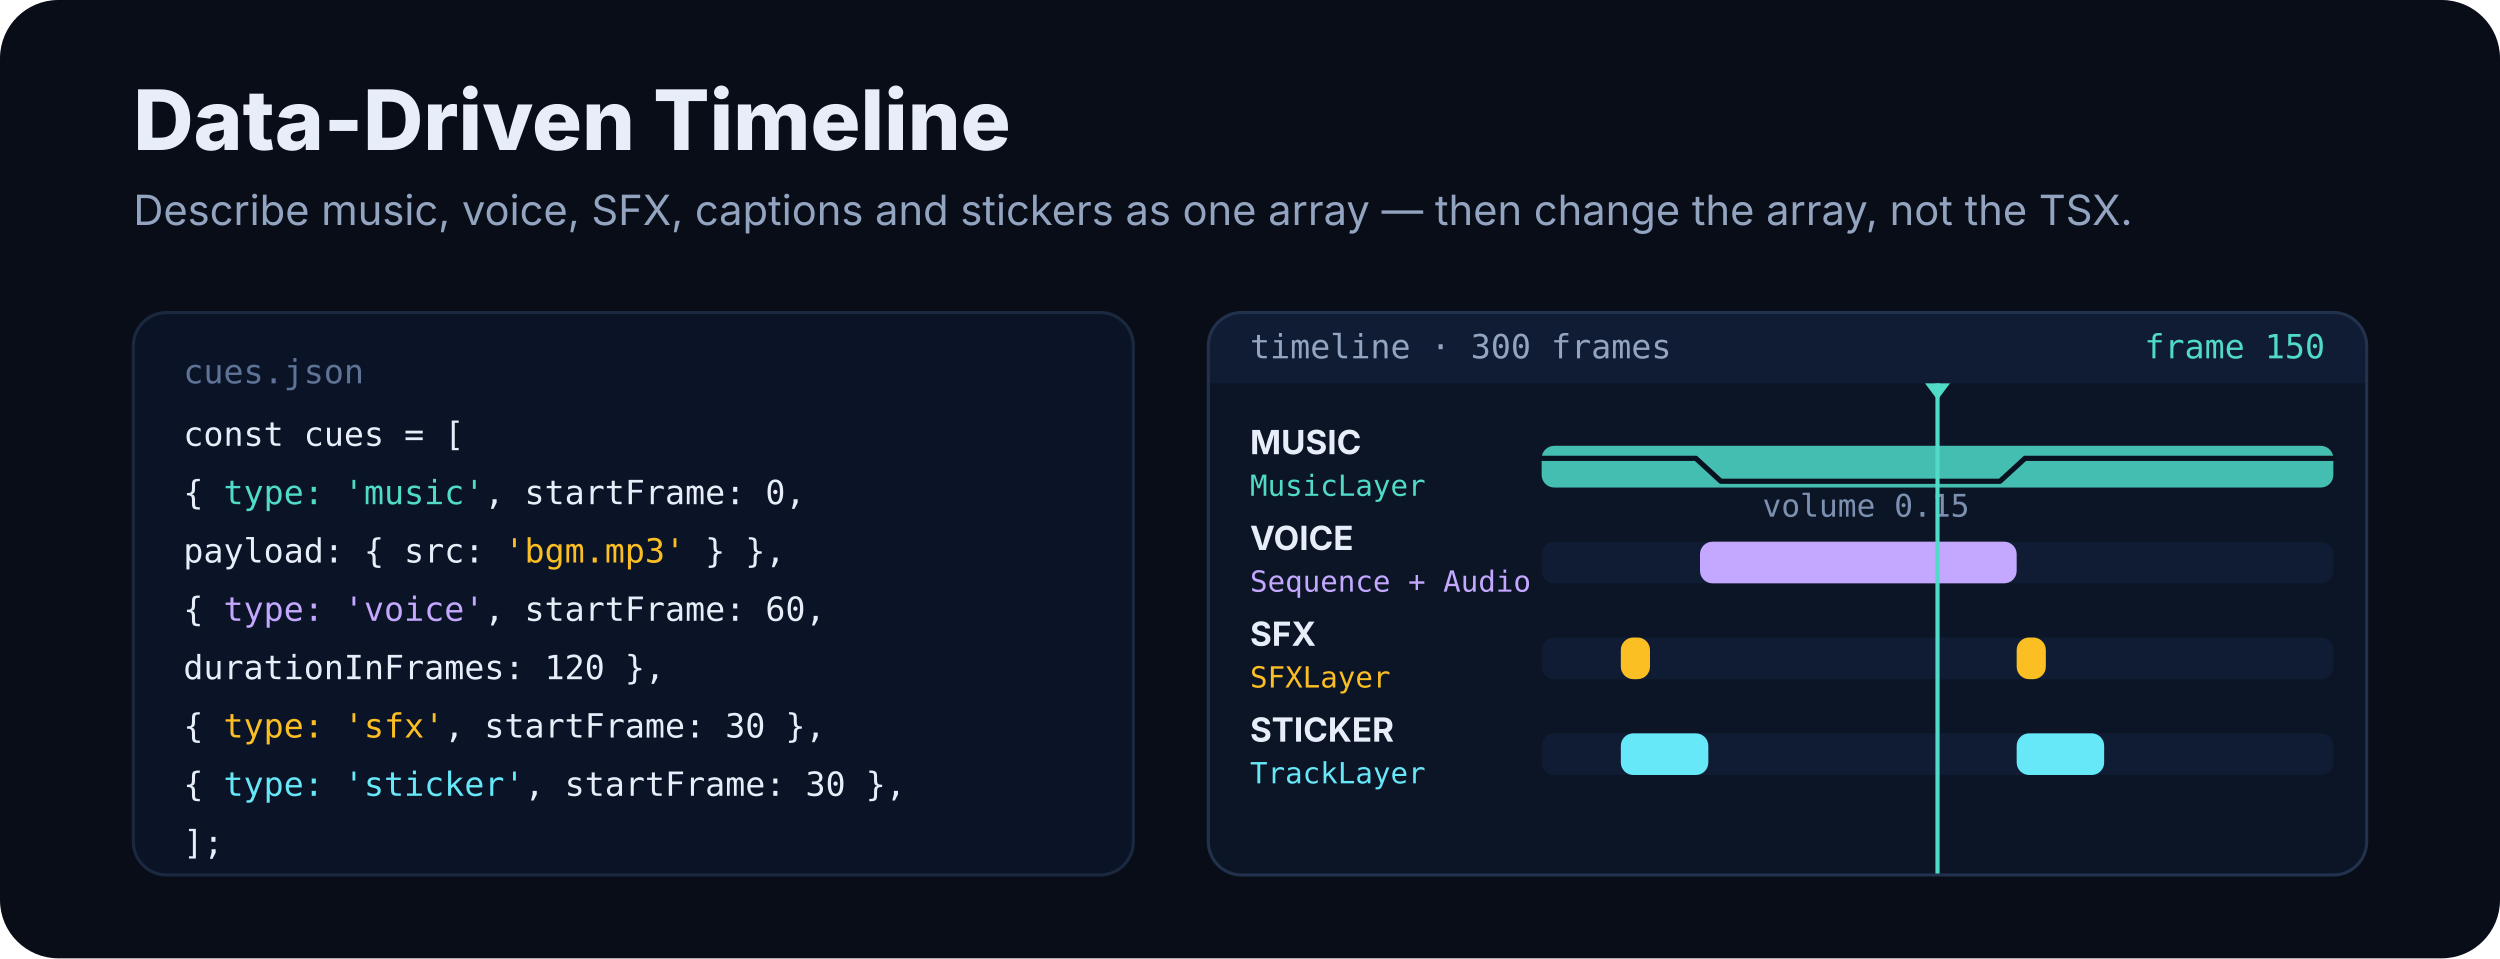
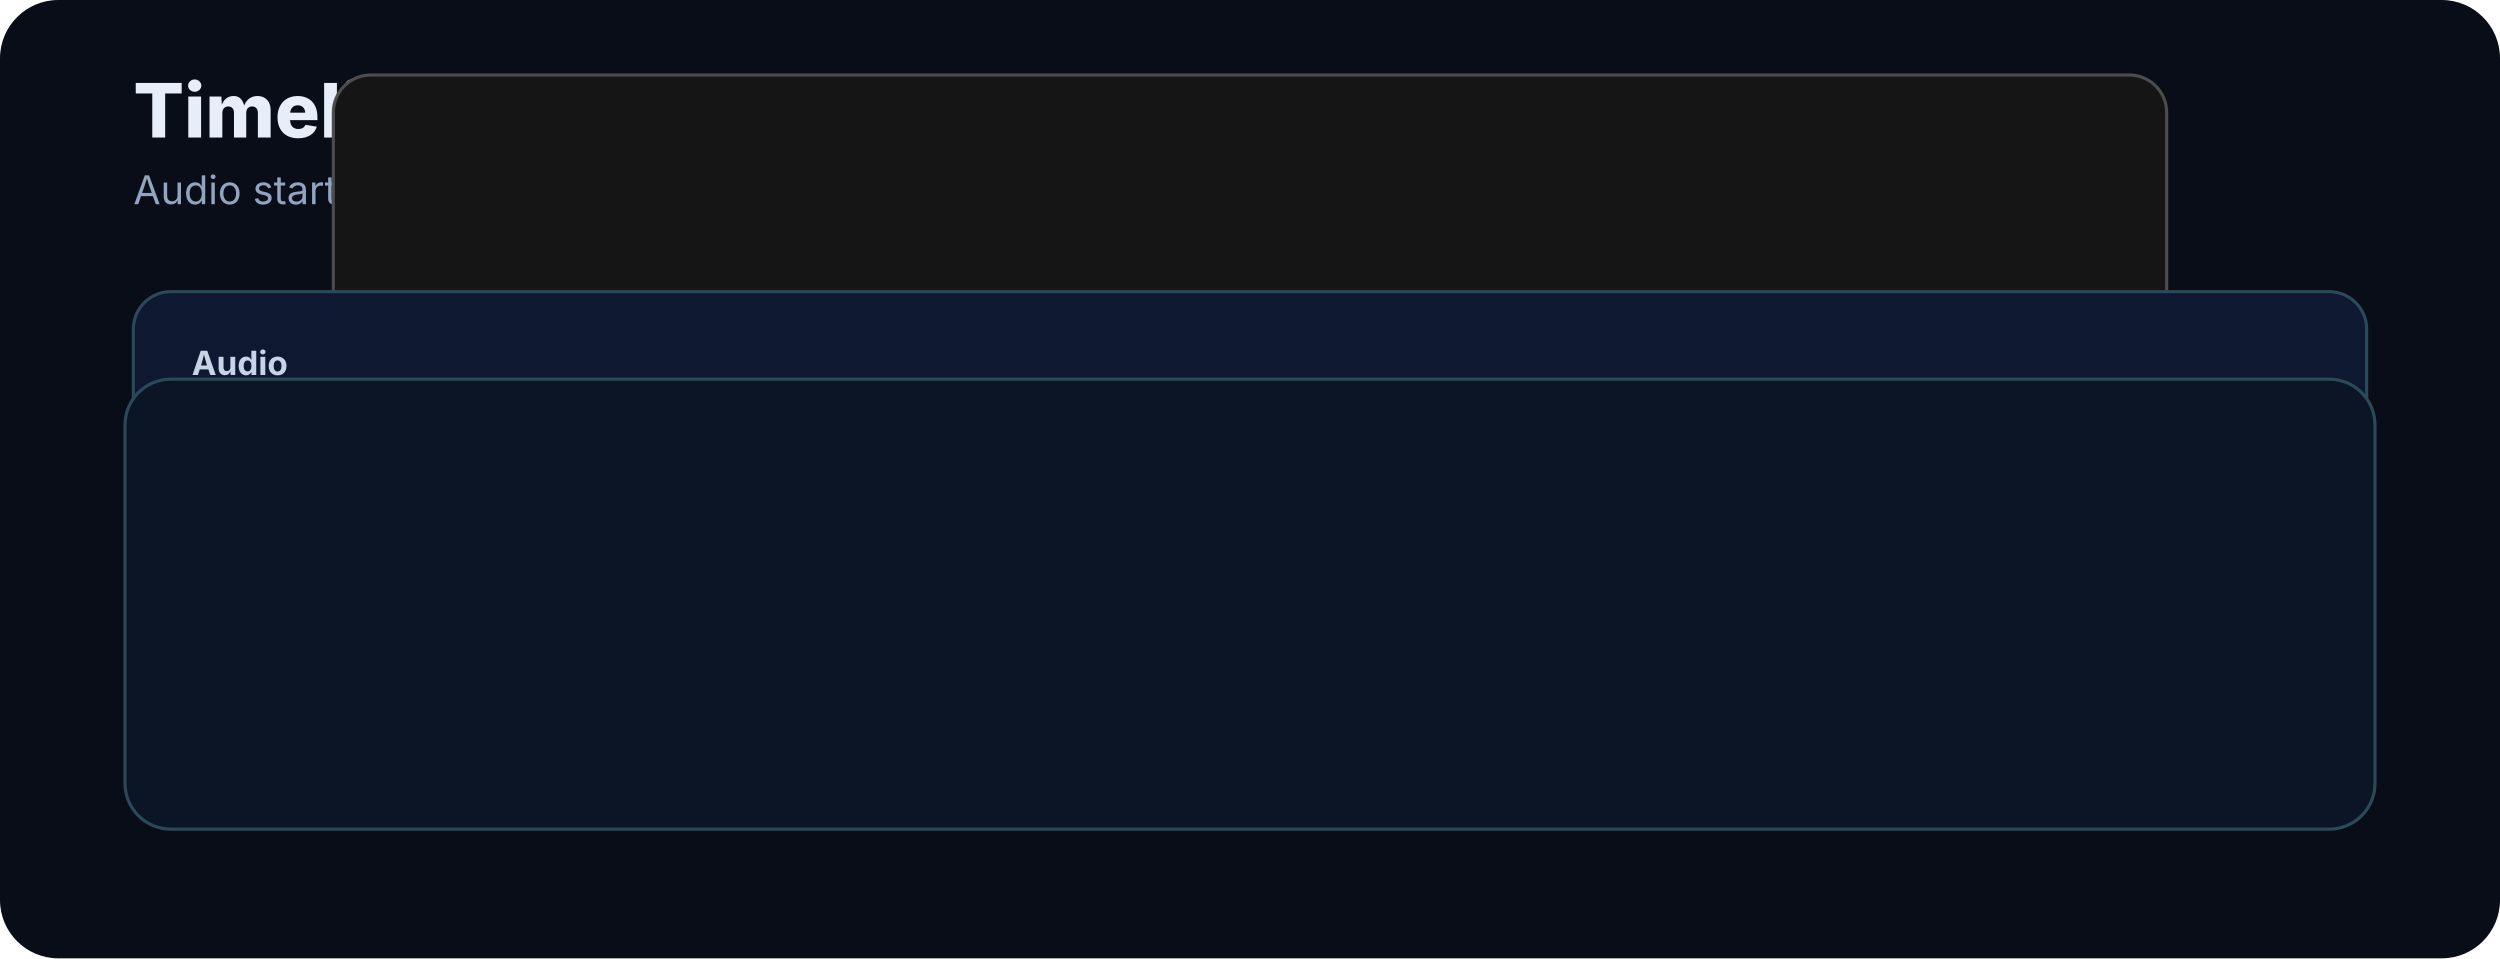
<svg xmlns="http://www.w3.org/2000/svg" width="1200" height="460" viewBox="0 0 1200 460" role="img" aria-labelledby="tlTitle tlDesc">
  <defs>
    <clipPath id="tlBoard">
-       <rect x="580" y="150" width="556" height="270" rx="16" />
+       <rect x="160" y="36" width="880" height="180" rx="18" />
    </clipPath>
  </defs>
  <rect width="1200" height="460" rx="28" fill="#080D18" />
-   <text x="64" y="72" font-family="-apple-system, BlinkMacSystemFont, 'Segoe UI', PingFang SC, sans-serif" font-size="40" font-weight="800" fill="#E8EEF9">Data-Driven Timeline</text>
-   <text x="64" y="108" font-family="-apple-system, BlinkMacSystemFont, 'Segoe UI', PingFang SC, sans-serif" font-size="20" fill="#93A4C0">Describe music, voice, SFX, captions and stickers as one array — then change the array, not the TSX.</text>
-   <rect x="64" y="150" width="480" height="270" rx="16" fill="#0A1426" stroke="#1A2840" stroke-width="1.5" />
-   <text x="88" y="184" font-family="ui-monospace, SFMono-Regular, Menlo, Consolas, monospace" font-size="16" fill="#5E7396">cues.json</text>
-   <g font-family="ui-monospace, SFMono-Regular, Menlo, Consolas, monospace" font-size="16" fill="#E8EEF9">
-     <text x="88" y="214">const cues = [</text>
-     <text x="88" y="242">  { <tspan fill="#4FDBC8">type: 'music'</tspan>, startFrame: 0,</text>
-     <text x="88" y="270">    payload: { src: <tspan fill="#FBBF24">'bgm.mp3'</tspan> } },</text>
-     <text x="88" y="298">  { <tspan fill="#C4A8FF">type: 'voice'</tspan>, startFrame: 60,</text>
-     <text x="88" y="326">    durationInFrames: 120 },</text>
-     <text x="88" y="354">  { <tspan fill="#FBBF24">type: 'sfx'</tspan>, startFrame: 30 },</text>
-     <text x="88" y="382">  { <tspan fill="#67E8F9">type: 'sticker'</tspan>, startFrame: 30 },</text>
-     <text x="88" y="410">];</text>
+   <text x="64" y="66" font-family="ui-sans-serif, system-ui, -apple-system, BlinkMacSystemFont, sans-serif" font-size="36" font-weight="800" fill="#E8EEF9">Timeline</text>
+   <text x="64" y="98" font-family="ui-sans-serif, system-ui, -apple-system, BlinkMacSystemFont, sans-serif" font-size="19" fill="#93A4C0">Audio starts together with the first cue — that's the point of the normalization.</text>
+   <rect x="160" y="36" width="880" height="180" rx="18" fill="#151515" stroke="#4C4C4C" stroke-width="1.5" />
+   <g clip-path="url(#tlBoard)" font-family="ui-monospace, SFMono-Regular, Consolas, monospace">
+     <g fill="#BDB8A9">
+       <rect x="160" y="36" width="880" height="46" fill="none" />
+       <text x="16" y="20" font-size="15">"start": 12.34,</text>
+       <text x="16" y="40" font-size="15">"start": 17.05,</text>
+     </g>
  </g>
-   <g clip-path="url(#tlBoard)">
-     <rect x="580" y="150" width="556" height="270" fill="#0C1526" />
-     <rect x="580" y="150" width="556" height="34" fill="#101C33" />
-     <text x="600" y="172" font-family="ui-monospace, SFMono-Regular, Menlo, Consolas, monospace" font-size="16" fill="#93A4C0">timeline · 300 frames</text>
-     <text x="1116" y="172" text-anchor="end" font-family="ui-monospace, SFMono-Regular, Menlo, Consolas, monospace" font-size="16" fill="#4FDBC8">frame 150</text>
-     <g fill="#101C33">
-       <rect x="740" y="214" width="380" height="20" rx="6" />
-       <rect x="740" y="260" width="380" height="20" rx="6" />
-       <rect x="740" y="306" width="380" height="20" rx="6" />
-       <rect x="740" y="352" width="380" height="20" rx="6" />
-     </g>
-     <rect x="740" y="214" width="380" height="20" rx="6" fill="#4FDBC8" opacity="0.85" />
-     <rect x="816" y="260" width="152" height="20" rx="6" fill="#C4A8FF" />
-     <rect x="778" y="306" width="14" height="20" rx="6" fill="#FBBF24" />
-     <rect x="968" y="306" width="14" height="20" rx="6" fill="#FBBF24" />
-     <rect x="778" y="352" width="42" height="20" rx="6" fill="#67E8F9" />
-     <rect x="968" y="352" width="42" height="20" rx="6" fill="#67E8F9" />
-     <path d="M 740 220 L 814 220 L 826 231 L 960 231 L 972 220 L 1120 220" fill="none" stroke="#08111F" stroke-width="2.5" stroke-linecap="round" stroke-linejoin="round" />
-     <text x="846" y="248" font-family="ui-monospace, SFMono-Regular, Menlo, Consolas, monospace" font-size="15" fill="#7C90B0">volume 0.15</text>
-     <g font-family="-apple-system, BlinkMacSystemFont, 'Segoe UI', PingFang SC, sans-serif" font-size="16">
-       <text x="600" y="218" font-weight="700" fill="#E8EEF9">MUSIC</text>
-       <text x="600" y="238" font-family="ui-monospace, SFMono-Regular, Menlo, Consolas, monospace" font-size="14" fill="#4FDBC8">MusicLayer</text>
-       <text x="600" y="264" font-weight="700" fill="#E8EEF9">VOICE</text>
-       <text x="600" y="284" font-family="ui-monospace, SFMono-Regular, Menlo, Consolas, monospace" font-size="14" fill="#C4A8FF">Sequence + Audio</text>
-       <text x="600" y="310" font-weight="700" fill="#E8EEF9">SFX</text>
-       <text x="600" y="330" font-family="ui-monospace, SFMono-Regular, Menlo, Consolas, monospace" font-size="14" fill="#FBBF24">SFXLayer</text>
-       <text x="600" y="356" font-weight="700" fill="#E8EEF9">STICKER</text>
-       <text x="600" y="376" font-family="ui-monospace, SFMono-Regular, Menlo, Consolas, monospace" font-size="14" fill="#67E8F9">TrackLayer</text>
-     </g>
-     <line x1="930" y1="184" x2="930" y2="420" stroke="#4FDBC8" stroke-width="2" />
-     <polygon points="924,184 936,184 930,192" fill="#4FDBC8" />
+   <g font-family="ui-sans-serif, system-ui, -apple-system, BlinkMacSystemFont, sans-serif">
+     <rect x="64" y="140" width="1072" height="250" rx="18" fill="#0E1830" stroke="#2A4A5A" stroke-width="1.5" />
+     <text x="92" y="180" font-size="16" font-weight="700" fill="#C7D3E6">Audio</text>
+     <text x="92" y="222" font-size="16" font-weight="700" fill="#C7D3E6" xml:space="preserve">Audio</text>
+     <text x="92" y="264" font-size="16" font-weight="700" fill="#C7D3E6">Volume</text>
+     <text x="92" y="306" font-size="16" font-weight="700" fill="#C7D3E6">Cues</text>
  </g>
-   <rect x="580" y="150" width="556" height="270" rx="16" fill="none" stroke="#22314C" stroke-width="1.5" />
+   <rect x="60" y="182" width="1080" height="216" rx="22" fill="#0C1526" stroke="#2A4A5A" stroke-width="1.5" />
</svg>
